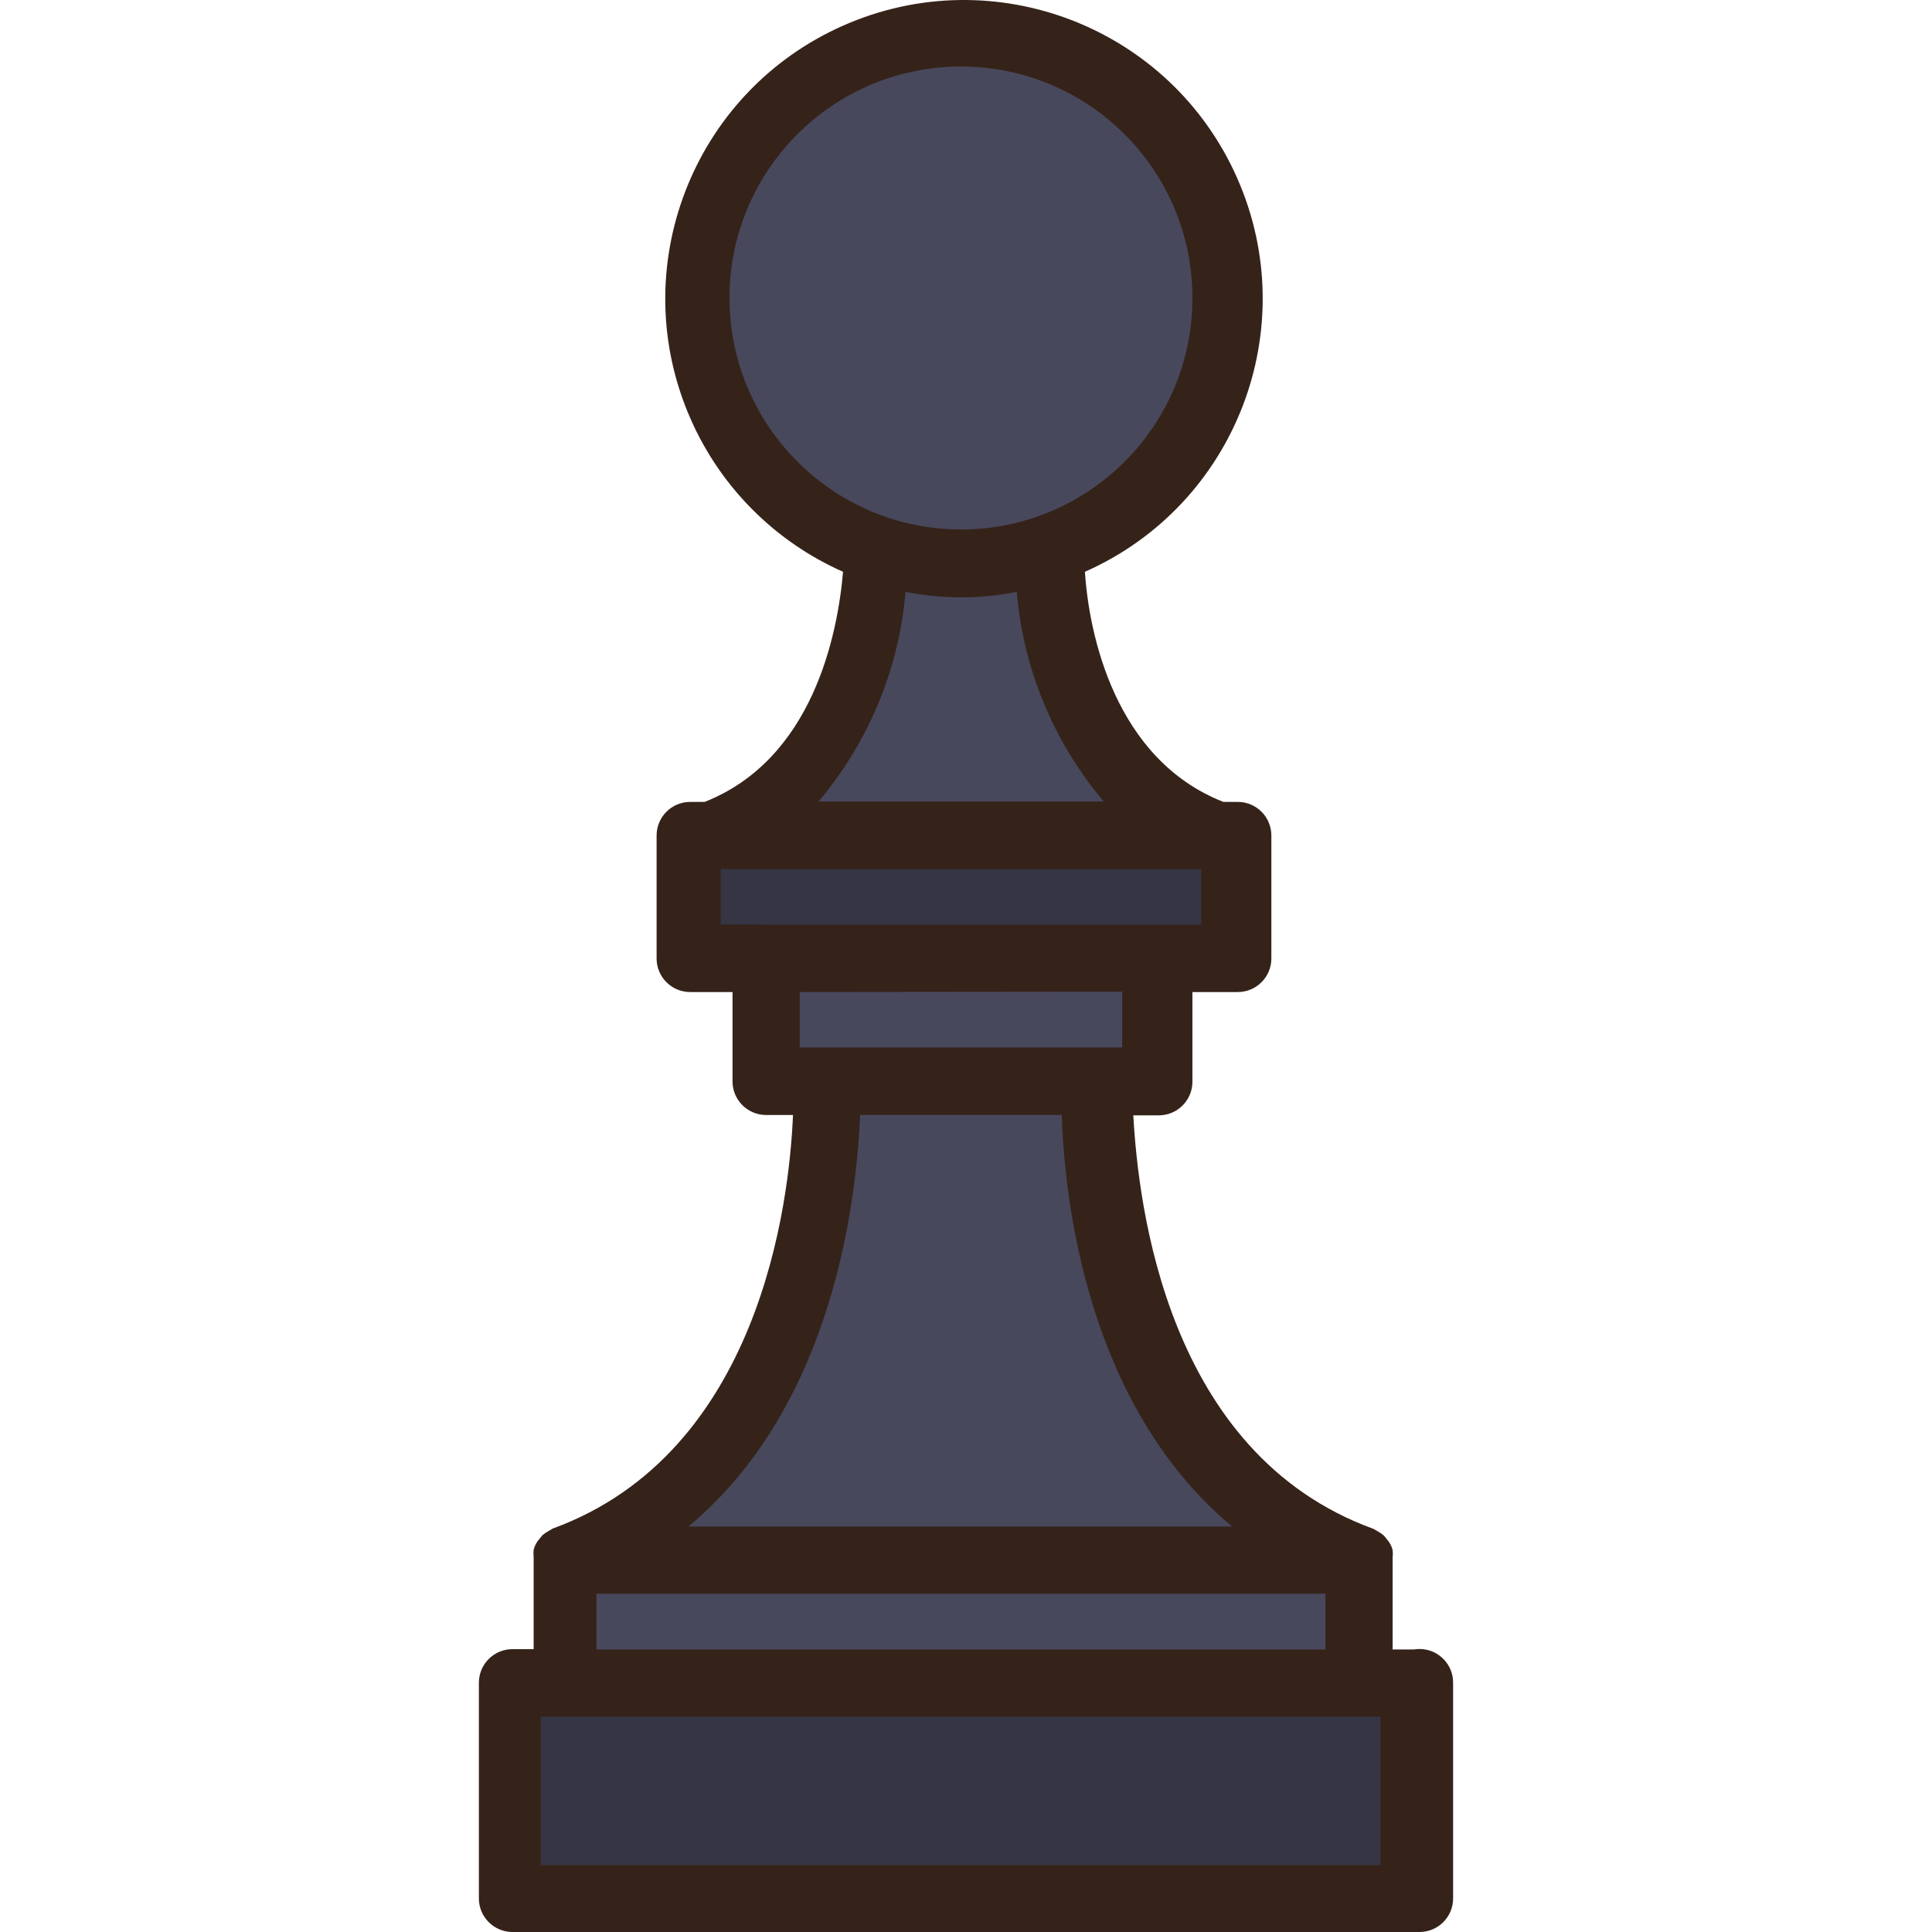
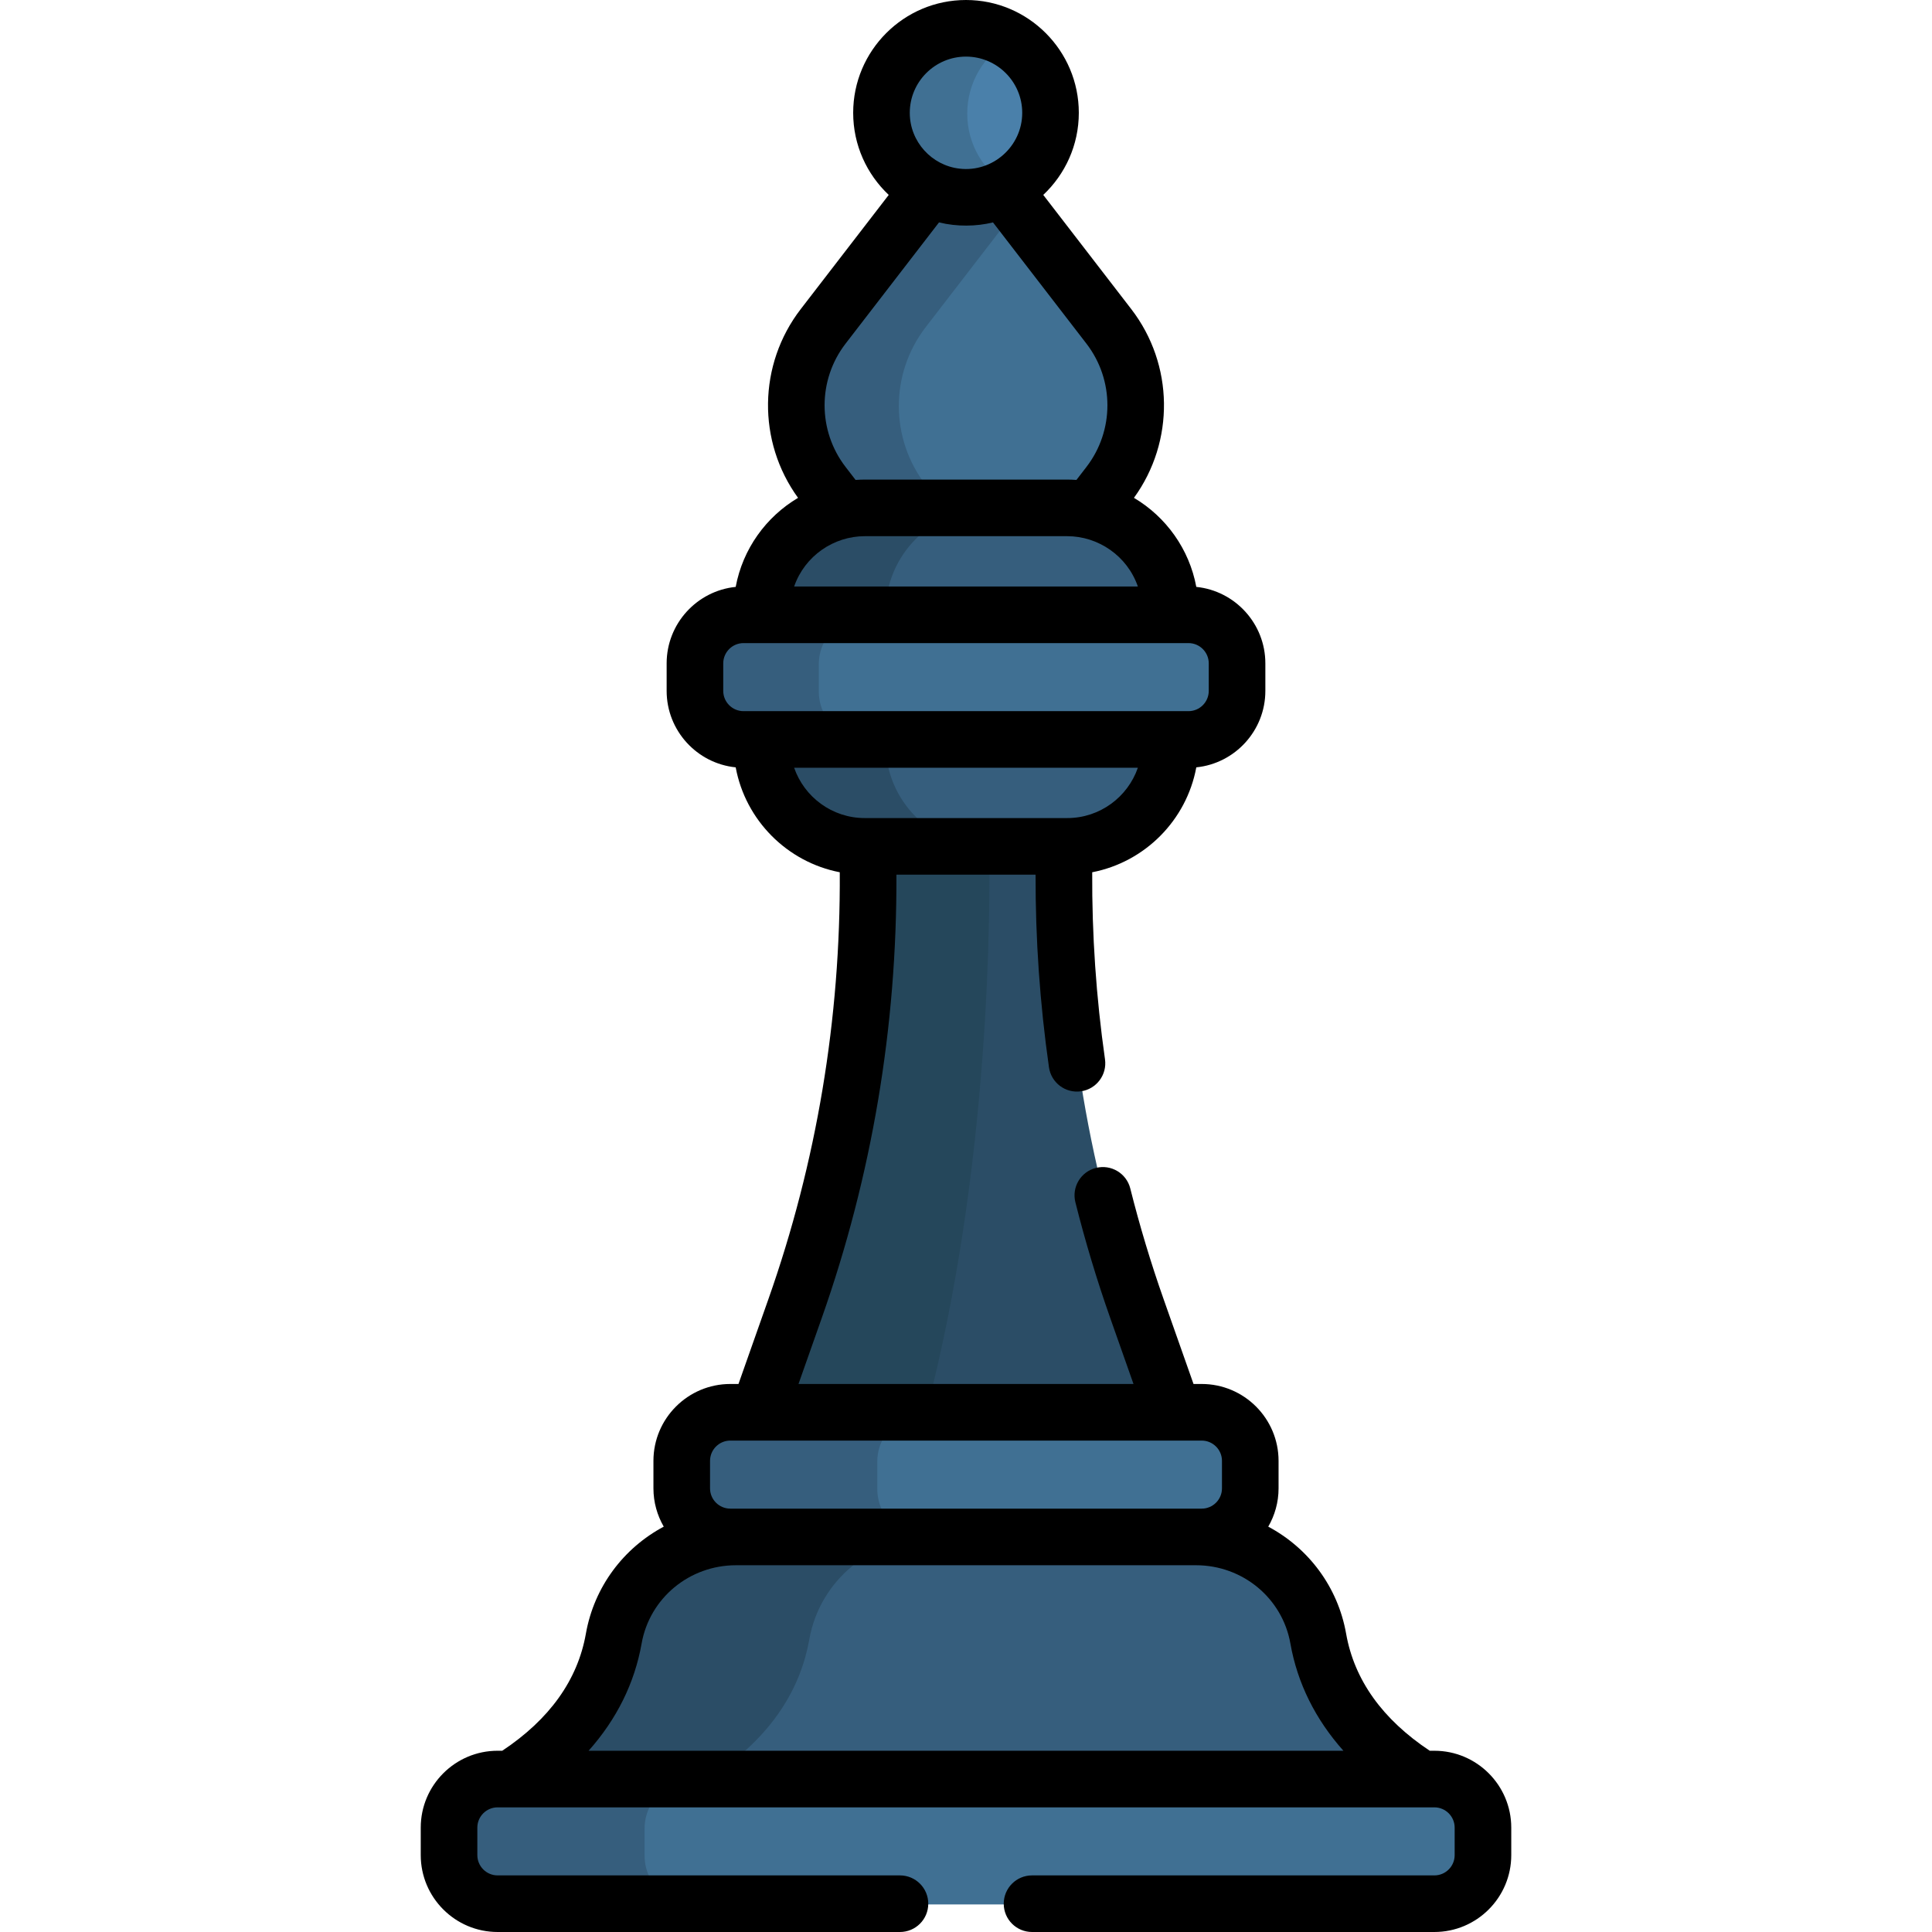
- <svg xmlns="http://www.w3.org/2000/svg" version="1.1" width="512" height="512" x="0" y="0" viewBox="0 0 460.086 460.086" style="enable-background:new 0 0 512 512" xml:space="preserve" class="">
+ <svg xmlns="http://www.w3.org/2000/svg" id="Capa_1" enable-background="new 0 0 512 512" height="512" viewBox="0 0 512 512" width="512">
  <g>
-     <path style="" d="M163.642,198.966h130.32v29.28h-130.32L163.642,198.966z" fill="#353544" data-original="#cc9640" class="" />
    <g>
-       <path style="" d="M182.442,228.246h92.8v29.28h-92.8L182.442,228.246z" fill="#48485c" data-original="#ffcf70" class="" />
-       <circle style="" cx="228.842" cy="71.126" r="63.12" fill="#48485c" data-original="#ffcf70" class="" />
-       <path style="" d="M141.882,371.526l17.04-14.16c32-26.88,37.12-73.36,37.68-92.08v-8h64v8   c0.56,18.72,5.44,65.2,37.68,92.08l17.04,14.16L141.882,371.526z" fill="#48485c" data-original="#ffcf70" class="" />
-       <path style="" d="M176.602,198.966l12.24-13.44c10.769-12.851,17.282-28.729,18.64-45.44l0.96-8.56l8.48,1.6   c7.766,1.525,15.754,1.525,23.52,0l8.48-1.6l0.96,8.56c1.449,16.748,8.076,32.629,18.96,45.44l12.48,13.44H176.602z" fill="#48485c" data-original="#ffcf70" class="" />
-       <path style="" d="M134.042,371.526h189.6v29.28h-189.6L134.042,371.526z" fill="#48485c" data-original="#ffcf70" class="" />
+       <path d="m294.184 86.691-24.625-31.952-24.558 31.865c-9.627 12.492-9.627 29.903 0 42.394l5.373 6.971 1.937 1.107h34.01l2.562-1.668 5.302-6.88c9.5-12.327 9.5-29.509-.001-41.837z" fill="#407093" />
+       <path d="m245.326 128.528c-9.501-12.327-9.501-29.509 0-41.837l24.429-31.698-3.65-4.736-1.66-.869h-16.688l-1.205.869-28.079 36.433c-9.501 12.328-9.501 29.51 0 41.837l5.302 6.88 2.92 1.668h26.853l-2.92-1.668z" fill="#365e7d" />
+       <path d="m301.62 346.976c-13.795-39.117-20.302-80.734-19.242-122.478l-3.141-2.463h-46.5l-2.458 2.463c1.06 41.744-5.447 83.361-19.242 122.478l-9.697 27.496 3.854 2.105h104l2.121-2.105z" fill="#2b4d66" />
+       <path d="m245.371 374.471c17.152-65.208 17.123-133.925 16.756-152.437h-29.39l-2.458 2.463c1.06 41.744-5.447 83.361-19.242 122.478l-9.697 27.496 3.854 2.105h39.581c.201-.699.408-1.391.596-2.105z" fill="#25475b" />
+       <path d="m283.164 134.796h-24.589c-13.628 1.698-24.266 13.395-24.266 27.463v1.059l2.85 2.008h70.161l3.134-2.197v-1.044c0-15.008-12.28-27.289-27.29-27.289z" fill="#365e7d" />
+       <path d="m234.703 162.086c0-15.009 12.281-27.29 27.29-27.29h-32.5c-15.009 0-27.29 12.281-27.29 27.29v1.044l3.117 2.197h32.5l-3.117-2.197z" fill="#2b4d66" />
+       <path d="m308.695 194.201h-71.457l-2.928 1.773v1.059c0 14.073 10.646 25.773 24.28 27.465h24.575c15.009 0 27.29-12.281 27.29-27.29v-1.044z" fill="#365e7d" />
+       <path d="m234.703 197.208v-1.044l3.242-1.963h-32.5l-3.242 1.963v1.044c0 15.009 12.281 27.29 27.29 27.29h32.5c-15.009 0-27.29-12.281-27.29-27.29z" fill="#2b4d66" />
+       <path d="m315.287 163.13h-88.681c-5.696 1.465-9.944 6.644-9.944 12.781v7.474c0 6.136 4.247 11.315 9.943 12.781h88.682c7.082 0 12.875-5.794 12.875-12.875v-7.285c0-7.082-5.793-12.876-12.875-12.876z" fill="#407093" />
+       <path d="m216.995 183.29v-7.285c0-7.081 5.793-12.875 12.875-12.875h-32.5c-7.082 0-12.875 5.794-12.875 12.875v7.285c0 7.081 5.793 12.875 12.875 12.875h32.5c-7.081 0-12.875-5.794-12.875-12.875z" fill="#365e7d" />
+       <path d="m349.68 434.45c-2.763-15.642-16.521-26.944-32.405-26.944l-5.958-3.554h-109.976l-5.958 3.554c-15.884 0-29.642 11.302-32.405 26.944-2.107 11.93-9.079 25.812-27.316 37.217l3.158 4.784h234.5l3.675-4.784c-18.236-11.405-25.208-25.287-27.315-37.217z" fill="#365e7d" />
+       <path d="m214.478 434.45c2.763-15.642 16.521-26.944 32.405-26.944l5.958-3.554h-51.5l-5.958 3.554c-15.884 0-29.642 11.302-32.405 26.944-2.107 11.93-9.079 25.812-27.316 37.217l3.158 4.784h51.5l-3.158-4.784c18.238-11.405 25.209-25.287 27.316-37.217z" fill="#2b4d66" />
+       <path d="m380.454 471.667h-199.6c-5.86 1.312-10.277 6.563-10.277 12.804v7.427c0 6.24 4.417 11.492 10.277 12.804h199.599c7.081 0 12.875-5.794 12.875-12.875v-7.285c.001-7.082-5.792-12.875-12.874-12.875z" fill="#407093" />
+       <path d="m170.829 491.827v-7.285c0-7.082 5.794-12.875 12.875-12.875h-51.5c-7.081 0-12.875 5.793-12.875 12.875v7.285c0 7.081 5.794 12.875 12.875 12.875h51.5c-7.081 0-12.875-5.794-12.875-12.875z" fill="#365e7d" />
+       <path d="m318.788 374.471h-76.309c-5.844 1.328-10.243 6.571-10.243 12.802v7.432c0 6.23 4.4 11.474 10.243 12.802h76.309c7.081 0 12.875-5.794 12.875-12.875v-7.285c0-7.082-5.794-12.876-12.875-12.876z" fill="#407093" />
+       <path d="m232.496 394.631v-7.285c0-7.081 5.794-12.875 12.875-12.875h-51.5c-7.081 0-12.875 5.794-12.875 12.875v7.285c0 7.081 5.794 12.875 12.875 12.875h51.5c-7.081 0-12.875-5.794-12.875-12.875z" fill="#365e7d" />
+       <path d="m267.229 10.533c-6.649 3.987-11.107 11.251-11.107 19.568s4.458 15.581 11.107 19.568c6.859-3.829 11.5-11.155 11.5-19.568s-4.642-15.739-11.5-19.568z" fill="#4a80aa" />
+       <path d="m256.329 30.101c0-8.29 4.506-15.522 11.2-19.396-3.295-1.907-7.118-3.004-11.2-3.004-12.371 0-22.4 10.029-22.4 22.399 0 12.371 10.029 22.4 22.4 22.4 4.081 0 7.904-1.097 11.2-3.004-6.694-3.873-11.2-11.106-11.2-19.395z" fill="#407093" />
    </g>
-     <path style="" d="M121.002,400.806h215.76v51.36h-215.76L121.002,400.806z" fill="#353544" data-original="#cc9640" class="" />
-     <path style="" d="M336.682,392.806h-5.04v-21.28c0,0,0-0.4,0-0.64c0.065-0.585,0.065-1.175,0-1.76  c-0.243-0.949-0.709-1.827-1.36-2.56l-0.72-0.88c-0.465-0.404-0.975-0.753-1.52-1.04l-0.96-0.56c-49.36-17.92-56-77.2-57.2-98.48  h6.08c4.418,0,8-3.582,8-8v-21.36h10.8c4.418,0,8-3.582,8-8v-29.28c0-4.418-3.582-8-8-8h-3.44c-25.84-10.16-32-40-32.96-54.8  c35.914-15.906,52.134-57.914,36.228-93.828C278.684,6.424,236.676-9.796,200.762,6.11s-52.134,57.914-36.228,93.828  c7.156,16.157,20.071,29.072,36.228,36.228c-1.28,14.96-7.2,44.64-32.96,54.8h-3.44c-4.418,0-8,3.582-8,8v29.28c0,4.418,3.582,8,8,8  h10.08v21.28c0,4.418,3.582,8,8,8h6.4c-0.88,21.2-8,80.48-57.2,98.48l-0.96,0.56c-0.545,0.287-1.055,0.636-1.52,1.04l-0.72,0.88  c-0.651,0.733-1.117,1.611-1.36,2.56c-0.065,0.585-0.065,1.175,0,1.76c0,0,0,0.4,0,0.64v21.28h-5.04c-4.418,0-8,3.582-8,8v51.36  c0,4.418,3.582,8,8,8h216c4.418,0,8-3.582,8-8v-51.28c0.064-4.418-3.465-8.051-7.883-8.116  C337.665,392.683,337.17,392.721,336.682,392.806z M173.722,71.126c-0.088-30.442,24.518-55.191,54.96-55.28  c30.442-0.088,55.191,24.518,55.28,54.96c0.088,30.442-24.518,55.191-54.96,55.28c-0.053,0-0.107,0-0.16,0  C198.481,126.042,173.854,101.487,173.722,71.126z M215.642,140.966c8.744,1.711,17.736,1.711,26.48,0  c1.578,18.382,8.817,35.823,20.72,49.92h-67.92c11.888-14.075,19.126-31.486,20.72-49.84L215.642,140.966z M182.442,220.166h-10.8  v-13.2h114.4v13.28h-103.6L182.442,220.166z M267.242,236.166v13.28h-76.8v-13.2L267.242,236.166z M204.842,265.526h48  c0.64,19.68,5.76,68.96,40.56,98h-129.44C198.762,334.486,203.962,285.206,204.842,265.526z M142.042,379.526h173.6v13.28h-173.6  L142.042,379.526z M328.762,444.166h-200v-35.36h200V444.166z" fill="#35231a" data-original="#35231a" class="" />
    <g>
- </g>
-     <g>
- </g>
-     <g>
- </g>
-     <g>
- </g>
-     <g>
- </g>
-     <g>
- </g>
-     <g>
- </g>
-     <g>
- </g>
-     <g>
- </g>
-     <g>
- </g>
-     <g>
- </g>
-     <g>
- </g>
-     <g>
- </g>
-     <g>
- </g>
-     <g>
- </g>
+       <path d="m131.875 512h106.625c4.143 0 7.5-3.358 7.5-7.5s-3.357-7.5-7.5-7.5h-106.625c-2.964 0-5.375-2.411-5.375-5.375v-7.284c0-2.964 2.411-5.375 5.375-5.375h248.25c2.964 0 5.375 2.411 5.375 5.375v7.284c0 2.964-2.411 5.375-5.375 5.375h-106.625c-4.143 0-7.5 3.358-7.5 7.5s3.357 7.5 7.5 7.5h106.625c11.234 0 20.375-9.14 20.375-20.375v-7.284c0-11.235-9.141-20.375-20.375-20.375h-1.229c-12.531-8.323-19.992-18.747-22.16-31.022-2.202-12.468-10.033-22.711-20.636-28.366 1.728-2.992 2.733-6.452 2.733-10.149v-7.285c0-11.235-9.141-20.375-20.375-20.375h-2.163l-7.931-22.49c-3.368-9.548-6.338-19.414-8.827-29.324-1.009-4.017-5.089-6.457-9.102-5.446-4.018 1.009-6.456 5.084-5.447 9.102 2.603 10.359 5.708 20.674 9.229 30.658l6.172 17.501h-88.78l6.172-17.501c13.295-37.7 19.939-77.182 19.779-117.472h36.881c-.055 17.01 1.134 34.145 3.545 51.045.586 4.101 4.377 6.949 8.484 6.366 4.101-.585 6.95-4.383 6.365-8.484-2.342-16.413-3.476-33.054-3.388-49.566 13.975-2.701 24.989-13.789 27.586-27.801 10.263-1.043 18.299-9.736 18.299-20.27v-7.285c0-10.534-8.036-19.227-18.3-20.27-1.859-10.033-8.033-18.567-16.524-23.597 10.843-14.936 10.609-35.332-.715-50.025l-23.318-30.256c5.794-5.457 9.422-13.188 9.422-21.756.002-16.485-13.411-29.898-29.897-29.898s-29.899 13.413-29.899 29.899c0 8.568 3.628 16.3 9.422 21.756l-23.317 30.256c-11.324 14.693-11.558 35.089-.715 50.024-8.49 5.03-14.664 13.564-16.524 23.597-10.263 1.043-18.3 9.736-18.3 20.27v7.285c0 10.534 8.036 19.227 18.299 20.27 2.596 14.01 13.608 25.098 27.582 27.8.233 38.809-6.114 76.833-18.912 113.123l-7.931 22.489h-2.163c-11.234 0-20.375 9.14-20.375 20.375v7.285c0 3.697 1.005 7.156 2.733 10.148-10.603 5.655-18.434 15.898-20.636 28.366-2.168 12.275-9.629 22.699-22.16 31.022h-1.229c-11.234 0-20.375 9.14-20.375 20.375v7.284c0 11.236 9.141 20.376 20.375 20.376zm124.125-497c8.216 0 14.899 6.684 14.899 14.899 0 8.921-7.857 15.83-16.619 14.792-7.349-.841-13.18-7.128-13.18-14.792.001-8.215 6.684-14.899 14.9-14.899zm-31.914 76.068 24.761-32.128c4.749 1.17 9.889 1.089 14.307 0l24.762 32.128c7.415 9.621 7.415 23.06 0 32.681l-2.646 3.432c-.067-.005-.134-.003-.201-.007-.739-.047-1.482-.079-2.232-.079h-53.672c-.751 0-1.494.032-2.233.079-.067.004-.133.002-.199.007l-2.646-3.433c-7.416-9.621-7.416-23.059-.001-32.68zm5.078 51.027h53.672c8.185 0 15.892 5.195 18.709 13.333h-91.089c2.812-8.126 10.508-13.333 18.708-13.333zm-32.122 46.368c-2.964 0-5.375-2.411-5.375-5.375v-7.285c0-2.964 2.411-5.375 5.375-5.375h117.917c2.964 0 5.375 2.411 5.375 5.375v7.285c0 2.964-2.411 5.375-5.375 5.375-53.642 0-59.761 0-117.917 0zm13.414 15h91.089c-2.683 7.751-10.057 13.333-18.709 13.333h-53.672c-8.652 0-16.025-5.582-18.708-13.333zm-22.289 183.682c0-2.964 2.411-5.375 5.375-5.375h124.917c2.964 0 5.375 2.411 5.375 5.375v7.285c0 2.964-2.411 5.375-5.375 5.375-8.959 0-110.045 0-124.917 0-2.964 0-5.375-2.411-5.375-5.375zm-18.132 48.408c2.123-12.022 12.646-20.749 25.02-20.749h121.892c12.373 0 22.896 8.726 25.019 20.749 1.854 10.492 6.626 20.086 14.049 28.412h-200.029c7.423-8.325 12.196-17.921 14.049-28.412z" />
+     </g>
  </g>
</svg>
